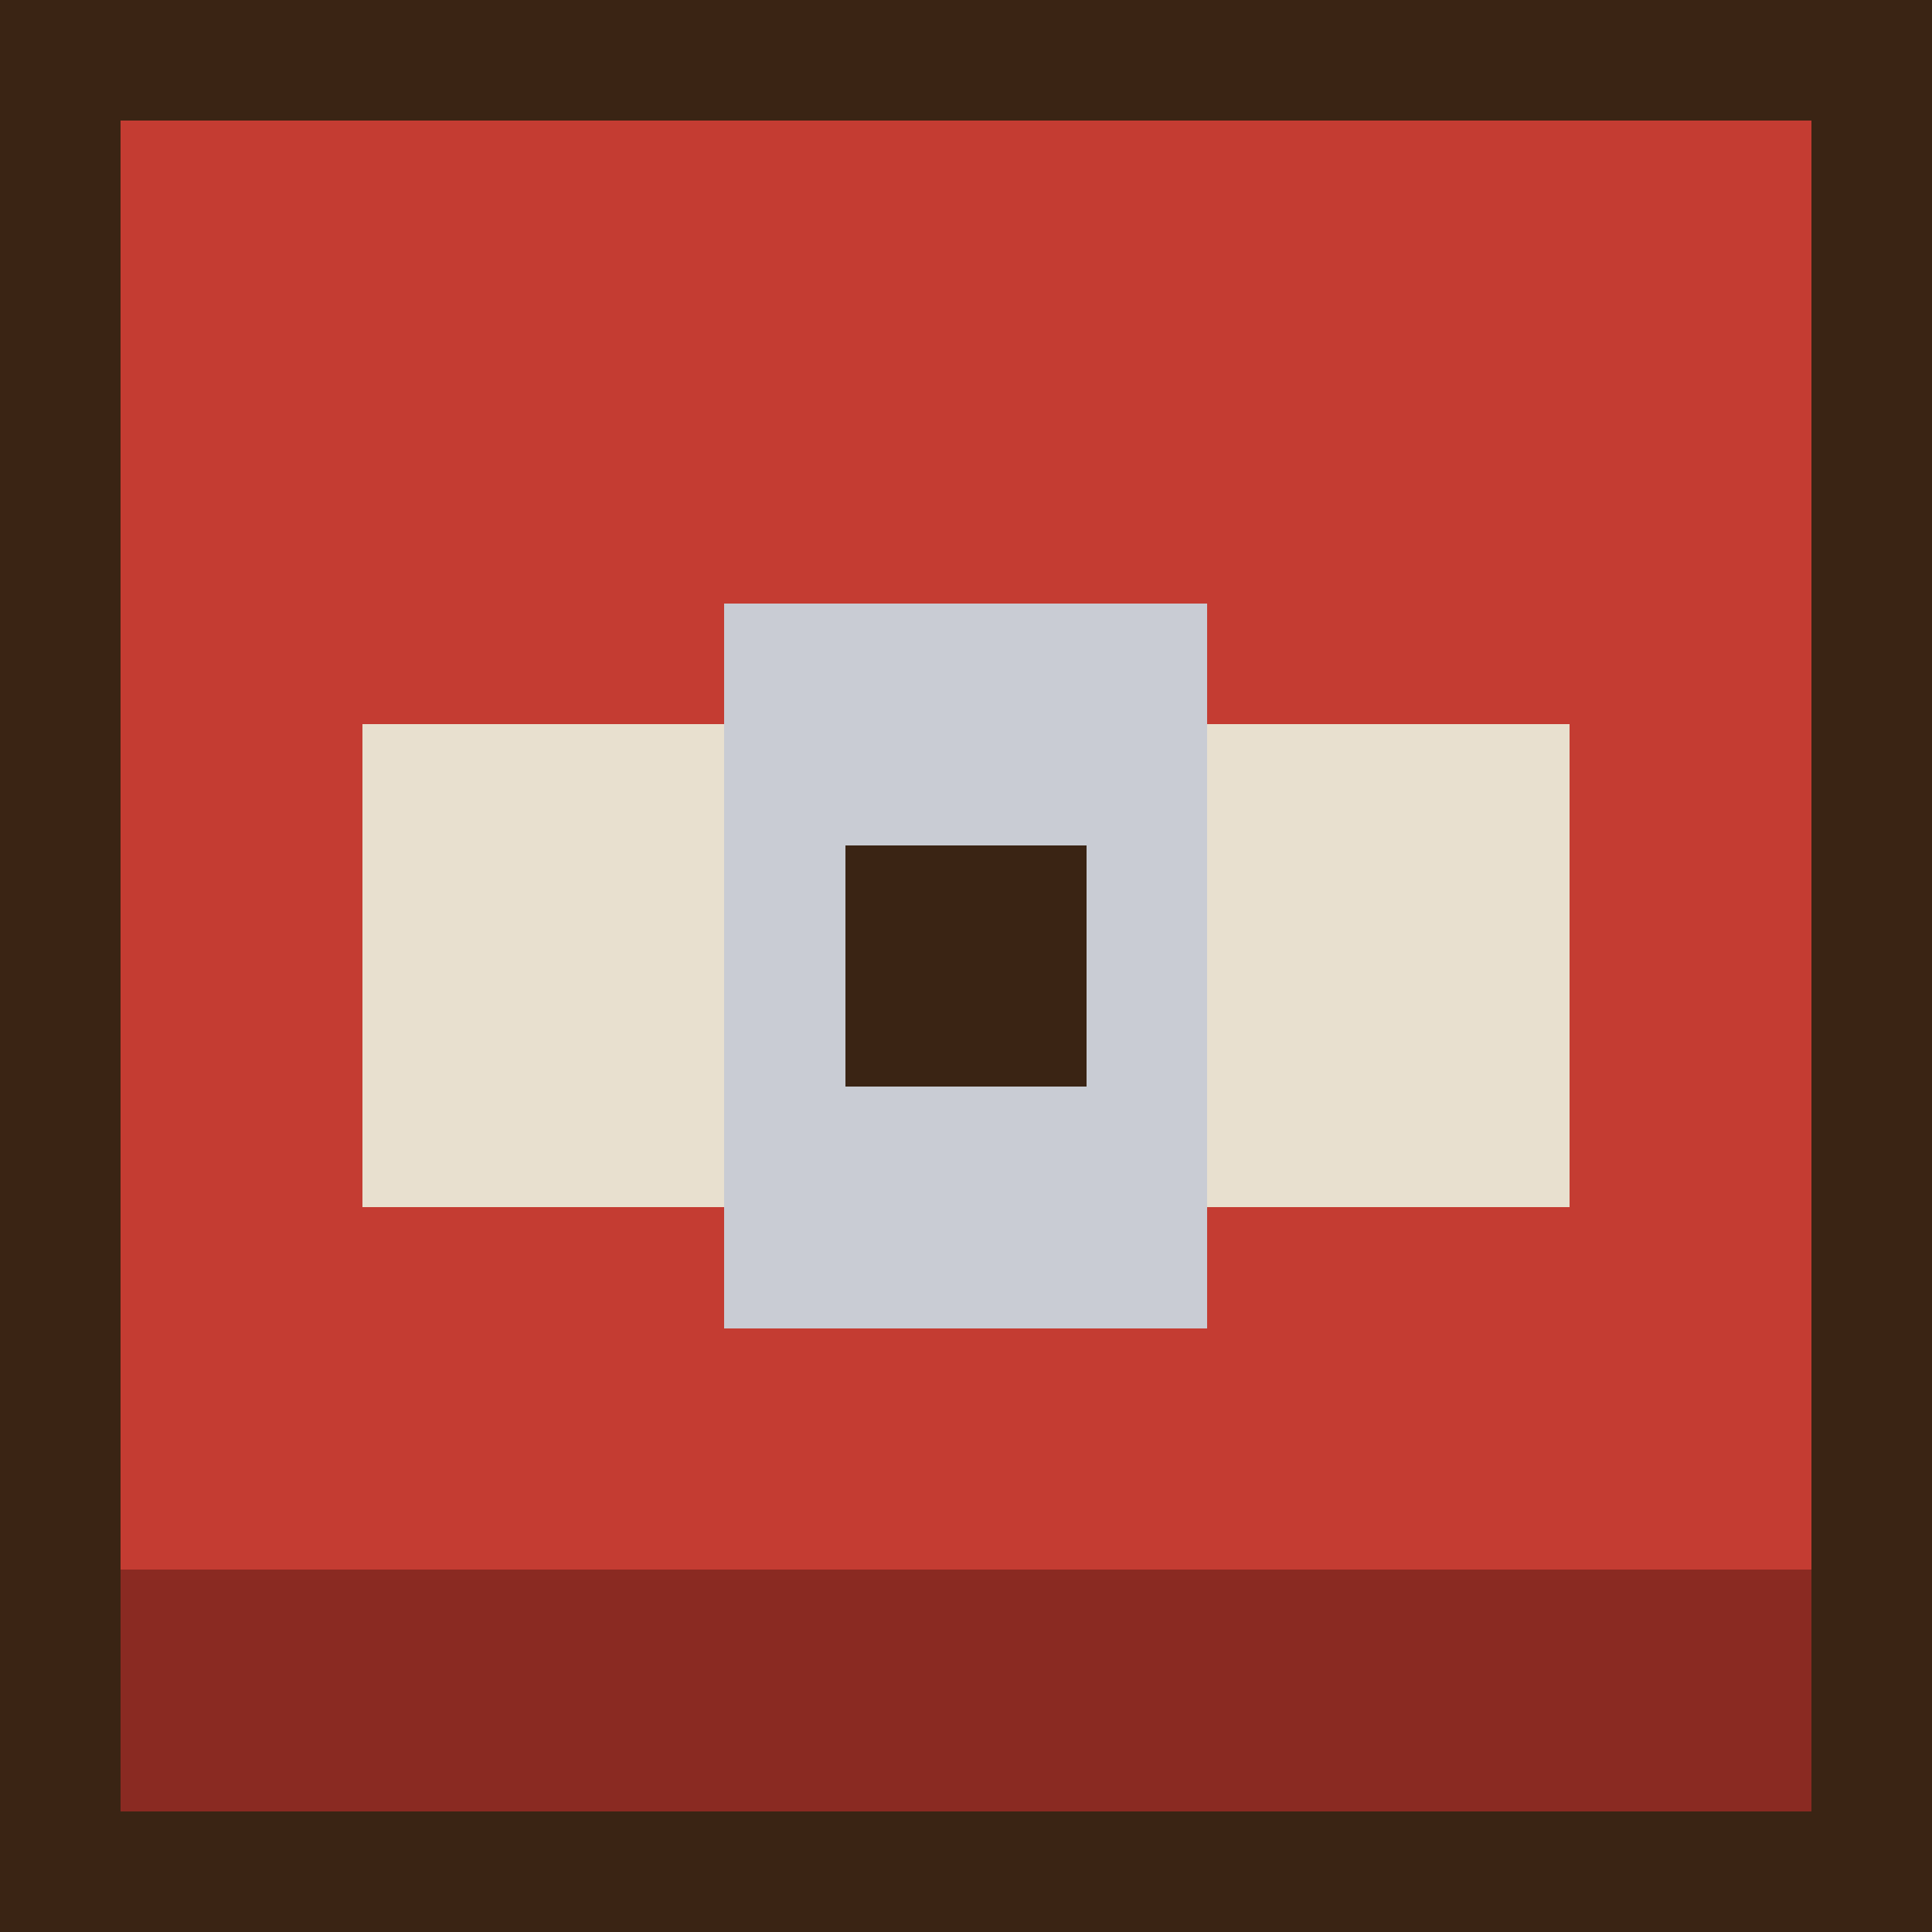
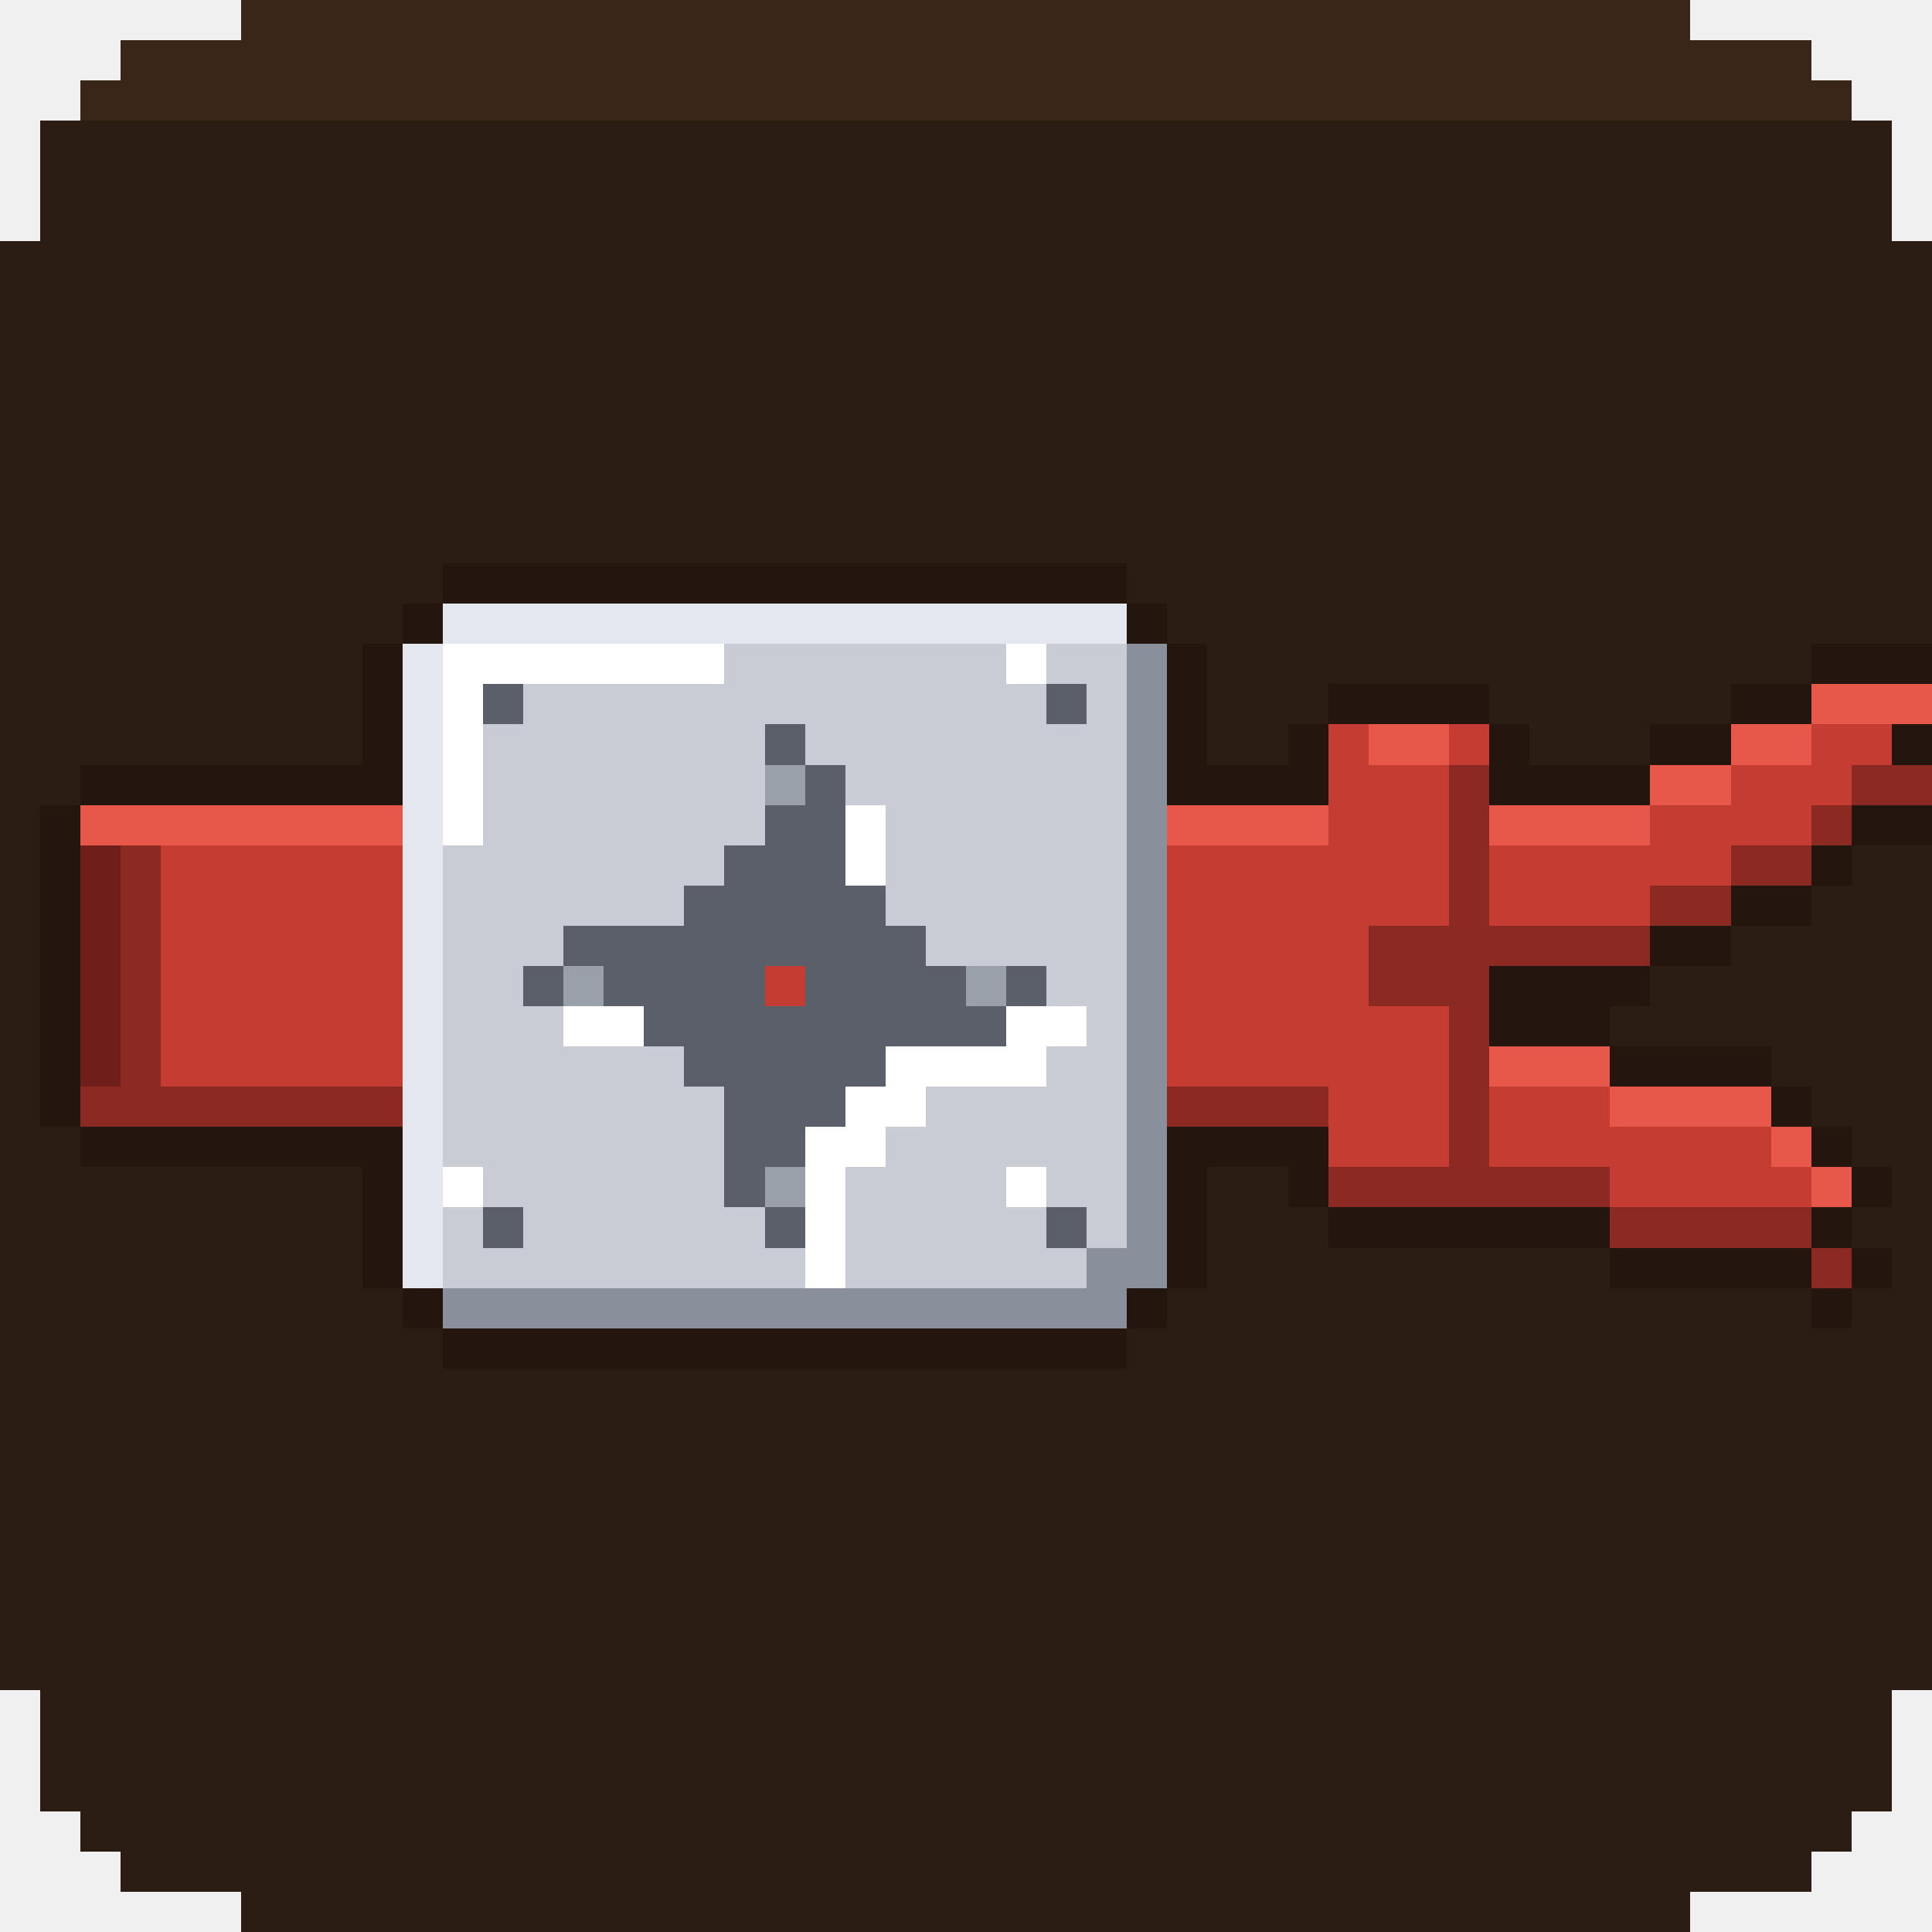
- <svg xmlns="http://www.w3.org/2000/svg" viewBox="0 0 16 16" shape-rendering="crispEdges">
-   <rect width="16" height="16" fill="#3a2414" />
-   <rect x="1" y="1" width="14" height="14" fill="#c43c32" />
-   <rect x="1" y="13" width="14" height="2" fill="#8a2a22" />
-   <rect x="3" y="6" width="10" height="4" fill="#e8e0cf" />
-   <rect x="6" y="5" width="4" height="6" fill="#c9ccd4" />
-   <rect x="7" y="7" width="2" height="2" fill="#3a2414" />
+ <svg xmlns="http://www.w3.org/2000/svg" viewBox="0 0 48 48" shape-rendering="crispEdges">
+   <rect x="6" y="0" width="36" height="1" fill="#3a2618" />
+   <rect x="3" y="1" width="42" height="1" fill="#3a2618" />
+   <rect x="2" y="2" width="44" height="1" fill="#3a2618" />
+   <rect x="1" y="3" width="46" height="1" fill="#2b1d14" />
+   <rect x="1" y="4" width="46" height="1" fill="#2b1d14" />
+   <rect x="1" y="5" width="46" height="1" fill="#2b1d14" />
+   <rect x="0" y="6" width="48" height="1" fill="#2b1d14" />
+   <rect x="0" y="7" width="48" height="1" fill="#2b1d14" />
+   <rect x="0" y="8" width="48" height="1" fill="#2b1d14" />
+   <rect x="0" y="9" width="48" height="1" fill="#2b1d14" />
+   <rect x="0" y="10" width="48" height="1" fill="#2b1d14" />
+   <rect x="0" y="11" width="48" height="1" fill="#2b1d14" />
+   <rect x="0" y="12" width="48" height="1" fill="#2b1d14" />
+   <rect x="0" y="13" width="48" height="1" fill="#2b1d14" />
+   <rect x="0" y="14" width="11" height="1" fill="#2b1d14" />
+   <rect x="11" y="14" width="17" height="1" fill="#24160e" />
+   <rect x="28" y="14" width="20" height="1" fill="#2b1d14" />
+   <rect x="0" y="15" width="10" height="1" fill="#2b1d14" />
+   <rect x="10" y="15" width="1" height="1" fill="#24160e" />
+   <rect x="11" y="15" width="17" height="1" fill="#e4e8ee" />
+   <rect x="28" y="15" width="1" height="1" fill="#24160e" />
+   <rect x="29" y="15" width="19" height="1" fill="#2b1d14" />
+   <rect x="0" y="16" width="9" height="1" fill="#2b1d14" />
+   <rect x="9" y="16" width="1" height="1" fill="#24160e" />
+   <rect x="10" y="16" width="1" height="1" fill="#e4e8ee" />
+   <rect x="11" y="16" width="7" height="1" fill="#ffffff" />
+   <rect x="18" y="16" width="7" height="1" fill="#c9ccd4" />
+   <rect x="25" y="16" width="1" height="1" fill="#ffffff" />
+   <rect x="26" y="16" width="2" height="1" fill="#c9ccd4" />
+   <rect x="28" y="16" width="1" height="1" fill="#8a8f9c" />
+   <rect x="29" y="16" width="1" height="1" fill="#24160e" />
+   <rect x="30" y="16" width="15" height="1" fill="#2b1d14" />
+   <rect x="45" y="16" width="3" height="1" fill="#24160e" />
+   <rect x="0" y="17" width="9" height="1" fill="#2b1d14" />
+   <rect x="9" y="17" width="1" height="1" fill="#24160e" />
+   <rect x="10" y="17" width="1" height="1" fill="#e4e8ee" />
+   <rect x="11" y="17" width="1" height="1" fill="#ffffff" />
+   <rect x="12" y="17" width="1" height="1" fill="#5a5f6a" />
+   <rect x="13" y="17" width="13" height="1" fill="#c9ccd4" />
+   <rect x="26" y="17" width="1" height="1" fill="#5a5f6a" />
+   <rect x="27" y="17" width="1" height="1" fill="#c9ccd4" />
+   <rect x="28" y="17" width="1" height="1" fill="#8a8f9c" />
+   <rect x="29" y="17" width="1" height="1" fill="#24160e" />
+   <rect x="30" y="17" width="3" height="1" fill="#2b1d14" />
+   <rect x="33" y="17" width="4" height="1" fill="#24160e" />
+   <rect x="37" y="17" width="6" height="1" fill="#2b1d14" />
+   <rect x="43" y="17" width="2" height="1" fill="#24160e" />
+   <rect x="45" y="17" width="3" height="1" fill="#e8584a" />
+   <rect x="0" y="18" width="9" height="1" fill="#2b1d14" />
+   <rect x="9" y="18" width="1" height="1" fill="#24160e" />
+   <rect x="10" y="18" width="1" height="1" fill="#e4e8ee" />
+   <rect x="11" y="18" width="1" height="1" fill="#ffffff" />
+   <rect x="12" y="18" width="7" height="1" fill="#c9ccd4" />
+   <rect x="19" y="18" width="1" height="1" fill="#5a5f6a" />
+   <rect x="20" y="18" width="8" height="1" fill="#c9ccd4" />
+   <rect x="28" y="18" width="1" height="1" fill="#8a8f9c" />
+   <rect x="29" y="18" width="1" height="1" fill="#24160e" />
+   <rect x="30" y="18" width="2" height="1" fill="#2b1d14" />
+   <rect x="32" y="18" width="1" height="1" fill="#24160e" />
+   <rect x="33" y="18" width="1" height="1" fill="#c43c32" />
+   <rect x="34" y="18" width="2" height="1" fill="#e8584a" />
+   <rect x="36" y="18" width="1" height="1" fill="#c43c32" />
+   <rect x="37" y="18" width="1" height="1" fill="#24160e" />
+   <rect x="38" y="18" width="3" height="1" fill="#2b1d14" />
+   <rect x="41" y="18" width="2" height="1" fill="#24160e" />
+   <rect x="43" y="18" width="2" height="1" fill="#e8584a" />
+   <rect x="45" y="18" width="2" height="1" fill="#c43c32" />
+   <rect x="47" y="18" width="1" height="1" fill="#24160e" />
+   <rect x="0" y="19" width="2" height="1" fill="#2b1d14" />
+   <rect x="2" y="19" width="8" height="1" fill="#24160e" />
+   <rect x="10" y="19" width="1" height="1" fill="#e4e8ee" />
+   <rect x="11" y="19" width="1" height="1" fill="#ffffff" />
+   <rect x="12" y="19" width="7" height="1" fill="#c9ccd4" />
+   <rect x="19" y="19" width="1" height="1" fill="#9aa0aa" />
+   <rect x="20" y="19" width="1" height="1" fill="#5a5f6a" />
+   <rect x="21" y="19" width="7" height="1" fill="#c9ccd4" />
+   <rect x="28" y="19" width="1" height="1" fill="#8a8f9c" />
+   <rect x="29" y="19" width="4" height="1" fill="#24160e" />
+   <rect x="33" y="19" width="3" height="1" fill="#c43c32" />
+   <rect x="36" y="19" width="1" height="1" fill="#8a2a22" />
+   <rect x="37" y="19" width="4" height="1" fill="#24160e" />
+   <rect x="41" y="19" width="2" height="1" fill="#e8584a" />
+   <rect x="43" y="19" width="3" height="1" fill="#c43c32" />
+   <rect x="46" y="19" width="2" height="1" fill="#8a2a22" />
+   <rect x="0" y="20" width="1" height="1" fill="#2b1d14" />
+   <rect x="1" y="20" width="1" height="1" fill="#24160e" />
+   <rect x="2" y="20" width="8" height="1" fill="#e8584a" />
+   <rect x="10" y="20" width="1" height="1" fill="#e4e8ee" />
+   <rect x="11" y="20" width="1" height="1" fill="#ffffff" />
+   <rect x="12" y="20" width="7" height="1" fill="#c9ccd4" />
+   <rect x="19" y="20" width="2" height="1" fill="#5a5f6a" />
+   <rect x="21" y="20" width="1" height="1" fill="#ffffff" />
+   <rect x="22" y="20" width="6" height="1" fill="#c9ccd4" />
+   <rect x="28" y="20" width="1" height="1" fill="#8a8f9c" />
+   <rect x="29" y="20" width="4" height="1" fill="#e8584a" />
+   <rect x="33" y="20" width="3" height="1" fill="#c43c32" />
+   <rect x="36" y="20" width="1" height="1" fill="#8a2a22" />
+   <rect x="37" y="20" width="4" height="1" fill="#e8584a" />
+   <rect x="41" y="20" width="4" height="1" fill="#c43c32" />
+   <rect x="45" y="20" width="1" height="1" fill="#8a2a22" />
+   <rect x="46" y="20" width="2" height="1" fill="#24160e" />
+   <rect x="0" y="21" width="1" height="1" fill="#2b1d14" />
+   <rect x="1" y="21" width="1" height="1" fill="#24160e" />
+   <rect x="2" y="21" width="1" height="1" fill="#6e1f19" />
+   <rect x="3" y="21" width="1" height="1" fill="#8a2a22" />
+   <rect x="4" y="21" width="6" height="1" fill="#c43c32" />
+   <rect x="10" y="21" width="1" height="1" fill="#e4e8ee" />
+   <rect x="11" y="21" width="7" height="1" fill="#c9ccd4" />
+   <rect x="18" y="21" width="3" height="1" fill="#5a5f6a" />
+   <rect x="21" y="21" width="1" height="1" fill="#ffffff" />
+   <rect x="22" y="21" width="6" height="1" fill="#c9ccd4" />
+   <rect x="28" y="21" width="1" height="1" fill="#8a8f9c" />
+   <rect x="29" y="21" width="7" height="1" fill="#c43c32" />
+   <rect x="36" y="21" width="1" height="1" fill="#8a2a22" />
+   <rect x="37" y="21" width="6" height="1" fill="#c43c32" />
+   <rect x="43" y="21" width="2" height="1" fill="#8a2a22" />
+   <rect x="45" y="21" width="1" height="1" fill="#24160e" />
+   <rect x="46" y="21" width="2" height="1" fill="#2b1d14" />
+   <rect x="0" y="22" width="1" height="1" fill="#2b1d14" />
+   <rect x="1" y="22" width="1" height="1" fill="#24160e" />
+   <rect x="2" y="22" width="1" height="1" fill="#6e1f19" />
+   <rect x="3" y="22" width="1" height="1" fill="#8a2a22" />
+   <rect x="4" y="22" width="6" height="1" fill="#c43c32" />
+   <rect x="10" y="22" width="1" height="1" fill="#e4e8ee" />
+   <rect x="11" y="22" width="6" height="1" fill="#c9ccd4" />
+   <rect x="17" y="22" width="5" height="1" fill="#5a5f6a" />
+   <rect x="22" y="22" width="6" height="1" fill="#c9ccd4" />
+   <rect x="28" y="22" width="1" height="1" fill="#8a8f9c" />
+   <rect x="29" y="22" width="7" height="1" fill="#c43c32" />
+   <rect x="36" y="22" width="1" height="1" fill="#8a2a22" />
+   <rect x="37" y="22" width="4" height="1" fill="#c43c32" />
+   <rect x="41" y="22" width="2" height="1" fill="#8a2a22" />
+   <rect x="43" y="22" width="2" height="1" fill="#24160e" />
+   <rect x="45" y="22" width="3" height="1" fill="#2b1d14" />
+   <rect x="0" y="23" width="1" height="1" fill="#2b1d14" />
+   <rect x="1" y="23" width="1" height="1" fill="#24160e" />
+   <rect x="2" y="23" width="1" height="1" fill="#6e1f19" />
+   <rect x="3" y="23" width="1" height="1" fill="#8a2a22" />
+   <rect x="4" y="23" width="6" height="1" fill="#c43c32" />
+   <rect x="10" y="23" width="1" height="1" fill="#e4e8ee" />
+   <rect x="11" y="23" width="3" height="1" fill="#c9ccd4" />
+   <rect x="14" y="23" width="9" height="1" fill="#5a5f6a" />
+   <rect x="23" y="23" width="5" height="1" fill="#c9ccd4" />
+   <rect x="28" y="23" width="1" height="1" fill="#8a8f9c" />
+   <rect x="29" y="23" width="5" height="1" fill="#c43c32" />
+   <rect x="34" y="23" width="7" height="1" fill="#8a2a22" />
+   <rect x="41" y="23" width="2" height="1" fill="#24160e" />
+   <rect x="43" y="23" width="5" height="1" fill="#2b1d14" />
+   <rect x="0" y="24" width="1" height="1" fill="#2b1d14" />
+   <rect x="1" y="24" width="1" height="1" fill="#24160e" />
+   <rect x="2" y="24" width="1" height="1" fill="#6e1f19" />
+   <rect x="3" y="24" width="1" height="1" fill="#8a2a22" />
+   <rect x="4" y="24" width="6" height="1" fill="#c43c32" />
+   <rect x="10" y="24" width="1" height="1" fill="#e4e8ee" />
+   <rect x="11" y="24" width="2" height="1" fill="#c9ccd4" />
+   <rect x="13" y="24" width="1" height="1" fill="#5a5f6a" />
+   <rect x="14" y="24" width="1" height="1" fill="#9aa0aa" />
+   <rect x="15" y="24" width="4" height="1" fill="#5a5f6a" />
+   <rect x="19" y="24" width="1" height="1" fill="#c43c32" />
+   <rect x="20" y="24" width="4" height="1" fill="#5a5f6a" />
+   <rect x="24" y="24" width="1" height="1" fill="#9aa0aa" />
+   <rect x="25" y="24" width="1" height="1" fill="#5a5f6a" />
+   <rect x="26" y="24" width="2" height="1" fill="#c9ccd4" />
+   <rect x="28" y="24" width="1" height="1" fill="#8a8f9c" />
+   <rect x="29" y="24" width="5" height="1" fill="#c43c32" />
+   <rect x="34" y="24" width="3" height="1" fill="#8a2a22" />
+   <rect x="37" y="24" width="4" height="1" fill="#24160e" />
+   <rect x="41" y="24" width="7" height="1" fill="#2b1d14" />
+   <rect x="0" y="25" width="1" height="1" fill="#2b1d14" />
+   <rect x="1" y="25" width="1" height="1" fill="#24160e" />
+   <rect x="2" y="25" width="1" height="1" fill="#6e1f19" />
+   <rect x="3" y="25" width="1" height="1" fill="#8a2a22" />
+   <rect x="4" y="25" width="6" height="1" fill="#c43c32" />
+   <rect x="10" y="25" width="1" height="1" fill="#e4e8ee" />
+   <rect x="11" y="25" width="3" height="1" fill="#c9ccd4" />
+   <rect x="14" y="25" width="2" height="1" fill="#ffffff" />
+   <rect x="16" y="25" width="9" height="1" fill="#5a5f6a" />
+   <rect x="25" y="25" width="2" height="1" fill="#ffffff" />
+   <rect x="27" y="25" width="1" height="1" fill="#c9ccd4" />
+   <rect x="28" y="25" width="1" height="1" fill="#8a8f9c" />
+   <rect x="29" y="25" width="7" height="1" fill="#c43c32" />
+   <rect x="36" y="25" width="1" height="1" fill="#8a2a22" />
+   <rect x="37" y="25" width="3" height="1" fill="#24160e" />
+   <rect x="40" y="25" width="8" height="1" fill="#2b1d14" />
+   <rect x="0" y="26" width="1" height="1" fill="#2b1d14" />
+   <rect x="1" y="26" width="1" height="1" fill="#24160e" />
+   <rect x="2" y="26" width="1" height="1" fill="#6e1f19" />
+   <rect x="3" y="26" width="1" height="1" fill="#8a2a22" />
+   <rect x="4" y="26" width="6" height="1" fill="#c43c32" />
+   <rect x="10" y="26" width="1" height="1" fill="#e4e8ee" />
+   <rect x="11" y="26" width="6" height="1" fill="#c9ccd4" />
+   <rect x="17" y="26" width="5" height="1" fill="#5a5f6a" />
+   <rect x="22" y="26" width="4" height="1" fill="#ffffff" />
+   <rect x="26" y="26" width="2" height="1" fill="#c9ccd4" />
+   <rect x="28" y="26" width="1" height="1" fill="#8a8f9c" />
+   <rect x="29" y="26" width="7" height="1" fill="#c43c32" />
+   <rect x="36" y="26" width="1" height="1" fill="#8a2a22" />
+   <rect x="37" y="26" width="3" height="1" fill="#e8584a" />
+   <rect x="40" y="26" width="4" height="1" fill="#24160e" />
+   <rect x="44" y="26" width="4" height="1" fill="#2b1d14" />
+   <rect x="0" y="27" width="1" height="1" fill="#2b1d14" />
+   <rect x="1" y="27" width="1" height="1" fill="#24160e" />
+   <rect x="2" y="27" width="8" height="1" fill="#8a2a22" />
+   <rect x="10" y="27" width="1" height="1" fill="#e4e8ee" />
+   <rect x="11" y="27" width="7" height="1" fill="#c9ccd4" />
+   <rect x="18" y="27" width="3" height="1" fill="#5a5f6a" />
+   <rect x="21" y="27" width="2" height="1" fill="#ffffff" />
+   <rect x="23" y="27" width="5" height="1" fill="#c9ccd4" />
+   <rect x="28" y="27" width="1" height="1" fill="#8a8f9c" />
+   <rect x="29" y="27" width="4" height="1" fill="#8a2a22" />
+   <rect x="33" y="27" width="3" height="1" fill="#c43c32" />
+   <rect x="36" y="27" width="1" height="1" fill="#8a2a22" />
+   <rect x="37" y="27" width="3" height="1" fill="#c43c32" />
+   <rect x="40" y="27" width="4" height="1" fill="#e8584a" />
+   <rect x="44" y="27" width="1" height="1" fill="#24160e" />
+   <rect x="45" y="27" width="3" height="1" fill="#2b1d14" />
+   <rect x="0" y="28" width="2" height="1" fill="#2b1d14" />
+   <rect x="2" y="28" width="8" height="1" fill="#24160e" />
+   <rect x="10" y="28" width="1" height="1" fill="#e4e8ee" />
+   <rect x="11" y="28" width="7" height="1" fill="#c9ccd4" />
+   <rect x="18" y="28" width="2" height="1" fill="#5a5f6a" />
+   <rect x="20" y="28" width="2" height="1" fill="#ffffff" />
+   <rect x="22" y="28" width="6" height="1" fill="#c9ccd4" />
+   <rect x="28" y="28" width="1" height="1" fill="#8a8f9c" />
+   <rect x="29" y="28" width="4" height="1" fill="#24160e" />
+   <rect x="33" y="28" width="3" height="1" fill="#c43c32" />
+   <rect x="36" y="28" width="1" height="1" fill="#8a2a22" />
+   <rect x="37" y="28" width="7" height="1" fill="#c43c32" />
+   <rect x="44" y="28" width="1" height="1" fill="#e8584a" />
+   <rect x="45" y="28" width="1" height="1" fill="#24160e" />
+   <rect x="46" y="28" width="2" height="1" fill="#2b1d14" />
+   <rect x="0" y="29" width="9" height="1" fill="#2b1d14" />
+   <rect x="9" y="29" width="1" height="1" fill="#24160e" />
+   <rect x="10" y="29" width="1" height="1" fill="#e4e8ee" />
+   <rect x="11" y="29" width="1" height="1" fill="#ffffff" />
+   <rect x="12" y="29" width="6" height="1" fill="#c9ccd4" />
+   <rect x="18" y="29" width="1" height="1" fill="#5a5f6a" />
+   <rect x="19" y="29" width="1" height="1" fill="#9aa0aa" />
+   <rect x="20" y="29" width="1" height="1" fill="#ffffff" />
+   <rect x="21" y="29" width="4" height="1" fill="#c9ccd4" />
+   <rect x="25" y="29" width="1" height="1" fill="#ffffff" />
+   <rect x="26" y="29" width="2" height="1" fill="#c9ccd4" />
+   <rect x="28" y="29" width="1" height="1" fill="#8a8f9c" />
+   <rect x="29" y="29" width="1" height="1" fill="#24160e" />
+   <rect x="30" y="29" width="2" height="1" fill="#2b1d14" />
+   <rect x="32" y="29" width="1" height="1" fill="#24160e" />
+   <rect x="33" y="29" width="7" height="1" fill="#8a2a22" />
+   <rect x="40" y="29" width="5" height="1" fill="#c43c32" />
+   <rect x="45" y="29" width="1" height="1" fill="#e8584a" />
+   <rect x="46" y="29" width="1" height="1" fill="#24160e" />
+   <rect x="47" y="29" width="1" height="1" fill="#2b1d14" />
+   <rect x="0" y="30" width="9" height="1" fill="#2b1d14" />
+   <rect x="9" y="30" width="1" height="1" fill="#24160e" />
+   <rect x="10" y="30" width="1" height="1" fill="#e4e8ee" />
+   <rect x="11" y="30" width="1" height="1" fill="#c9ccd4" />
+   <rect x="12" y="30" width="1" height="1" fill="#5a5f6a" />
+   <rect x="13" y="30" width="6" height="1" fill="#c9ccd4" />
+   <rect x="19" y="30" width="1" height="1" fill="#5a5f6a" />
+   <rect x="20" y="30" width="1" height="1" fill="#ffffff" />
+   <rect x="21" y="30" width="5" height="1" fill="#c9ccd4" />
+   <rect x="26" y="30" width="1" height="1" fill="#5a5f6a" />
+   <rect x="27" y="30" width="1" height="1" fill="#c9ccd4" />
+   <rect x="28" y="30" width="1" height="1" fill="#8a8f9c" />
+   <rect x="29" y="30" width="1" height="1" fill="#24160e" />
+   <rect x="30" y="30" width="3" height="1" fill="#2b1d14" />
+   <rect x="33" y="30" width="7" height="1" fill="#24160e" />
+   <rect x="40" y="30" width="5" height="1" fill="#8a2a22" />
+   <rect x="45" y="30" width="1" height="1" fill="#24160e" />
+   <rect x="46" y="30" width="2" height="1" fill="#2b1d14" />
+   <rect x="0" y="31" width="9" height="1" fill="#2b1d14" />
+   <rect x="9" y="31" width="1" height="1" fill="#24160e" />
+   <rect x="10" y="31" width="1" height="1" fill="#e4e8ee" />
+   <rect x="11" y="31" width="9" height="1" fill="#c9ccd4" />
+   <rect x="20" y="31" width="1" height="1" fill="#ffffff" />
+   <rect x="21" y="31" width="6" height="1" fill="#c9ccd4" />
+   <rect x="27" y="31" width="2" height="1" fill="#8a8f9c" />
+   <rect x="29" y="31" width="1" height="1" fill="#24160e" />
+   <rect x="30" y="31" width="10" height="1" fill="#2b1d14" />
+   <rect x="40" y="31" width="5" height="1" fill="#24160e" />
+   <rect x="45" y="31" width="1" height="1" fill="#8a2a22" />
+   <rect x="46" y="31" width="1" height="1" fill="#24160e" />
+   <rect x="47" y="31" width="1" height="1" fill="#2b1d14" />
+   <rect x="0" y="32" width="10" height="1" fill="#2b1d14" />
+   <rect x="10" y="32" width="1" height="1" fill="#24160e" />
+   <rect x="11" y="32" width="17" height="1" fill="#8a8f9c" />
+   <rect x="28" y="32" width="1" height="1" fill="#24160e" />
+   <rect x="29" y="32" width="16" height="1" fill="#2b1d14" />
+   <rect x="45" y="32" width="1" height="1" fill="#24160e" />
+   <rect x="46" y="32" width="2" height="1" fill="#2b1d14" />
+   <rect x="0" y="33" width="11" height="1" fill="#2b1d14" />
+   <rect x="11" y="33" width="17" height="1" fill="#24160e" />
+   <rect x="28" y="33" width="20" height="1" fill="#2b1d14" />
+   <rect x="0" y="34" width="48" height="1" fill="#2b1d14" />
+   <rect x="0" y="35" width="48" height="1" fill="#2b1d14" />
+   <rect x="0" y="36" width="48" height="1" fill="#2b1d14" />
+   <rect x="0" y="37" width="48" height="1" fill="#2b1d14" />
+   <rect x="0" y="38" width="48" height="1" fill="#2b1d14" />
+   <rect x="0" y="39" width="48" height="1" fill="#2b1d14" />
+   <rect x="0" y="40" width="48" height="1" fill="#2b1d14" />
+   <rect x="0" y="41" width="48" height="1" fill="#2b1d14" />
+   <rect x="1" y="42" width="46" height="1" fill="#2b1d14" />
+   <rect x="1" y="43" width="46" height="1" fill="#2b1d14" />
+   <rect x="1" y="44" width="46" height="1" fill="#2b1d14" />
+   <rect x="2" y="45" width="44" height="1" fill="#2b1d14" />
+   <rect x="3" y="46" width="42" height="1" fill="#2b1d14" />
+   <rect x="6" y="47" width="36" height="1" fill="#2b1d14" />
</svg>
